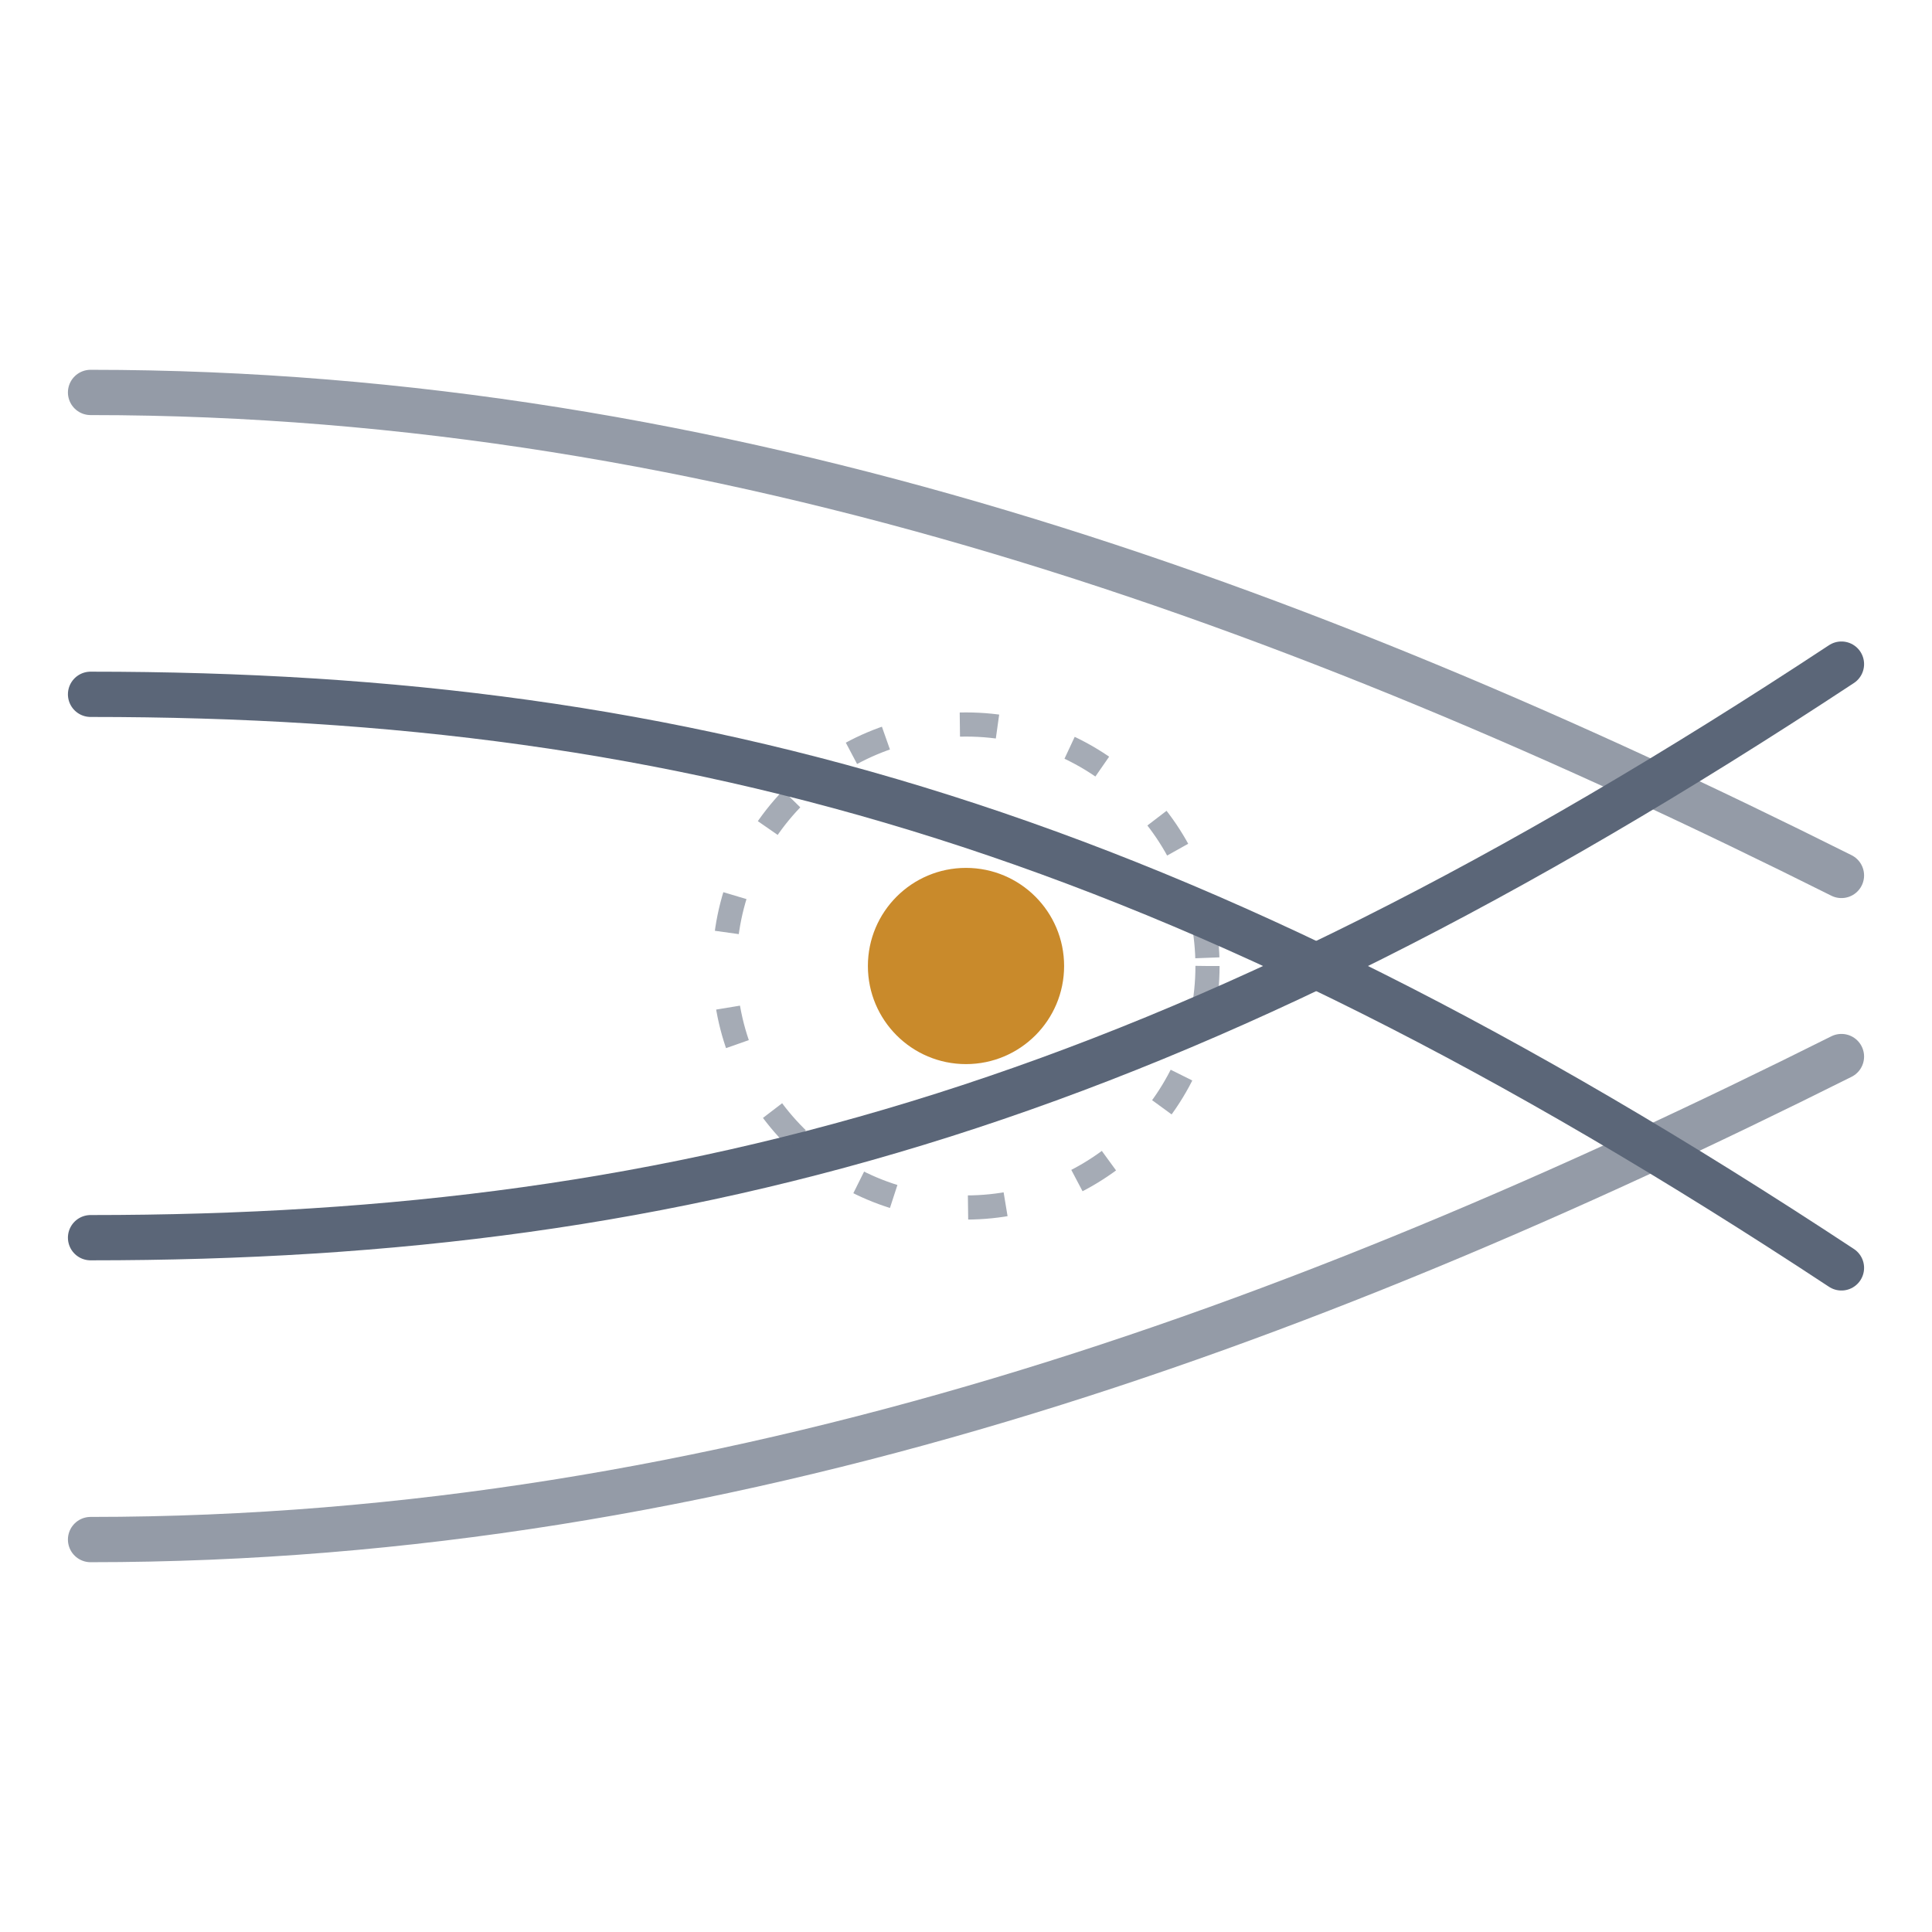
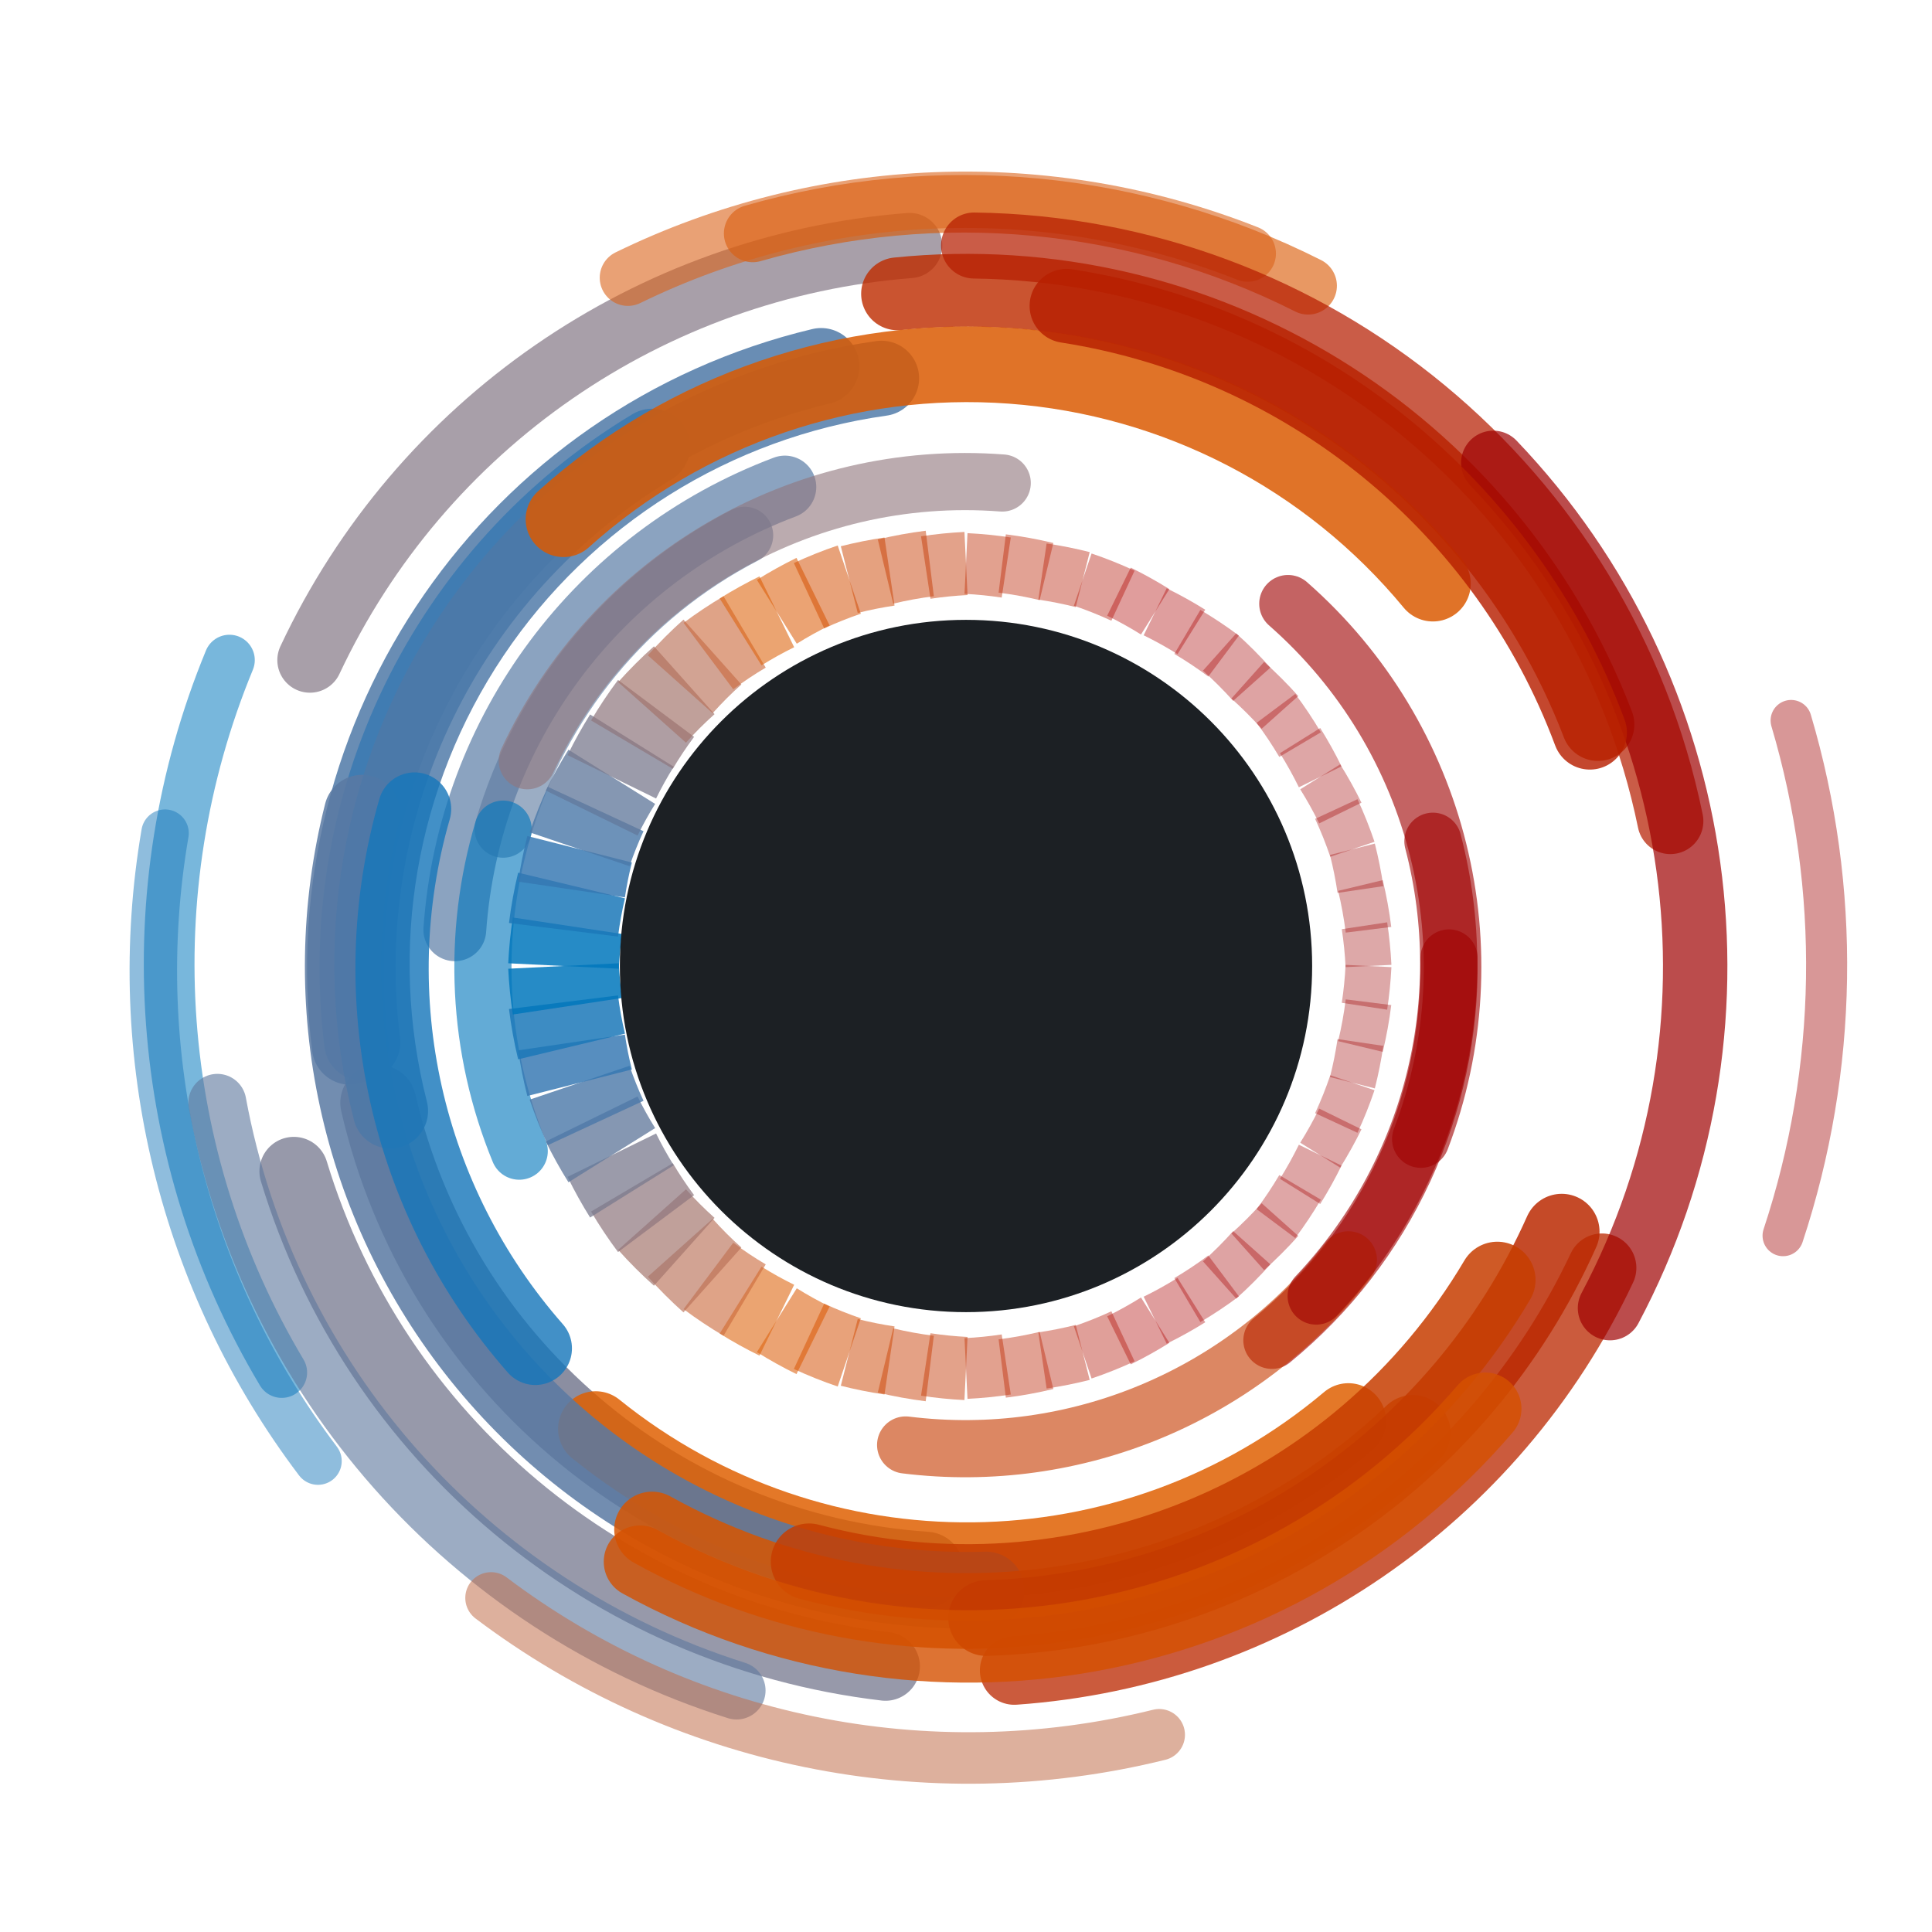
- <svg xmlns="http://www.w3.org/2000/svg" viewBox="0 0 128 128" width="128" height="128" role="img" aria-label="Lensing mark">
-   <g fill="none" stroke="#5b6678" stroke-width="3" stroke-linecap="round">
-     <path d="M6 26 C 48 26, 86 40, 122 58" opacity="0.65" />
-     <path d="M6 102 C 48 102, 86 88, 122 70" opacity="0.65" />
-     <path d="M6 46 C 46 46, 78 55, 122 84" />
-     <path d="M6 82 C 46 82, 78 73, 122 44" />
-   </g>
-   <circle cx="64" cy="64" r="16" fill="none" stroke="#5b6678" stroke-width="1.6" stroke-dasharray="2.5 5" opacity="0.55" />
-   <circle cx="64" cy="64" r="6.5" fill="#c98a2b" />
+ <svg xmlns="http://www.w3.org/2000/svg" viewBox="0 0 48 48">
+   <path d="M11.3 23.1 A12.7 12.7 0 0 1 19.5 12.1" stroke="#5579a4" stroke-opacity="0.68" stroke-width="1.56" fill="none" stroke-linecap="round" />
+   <path d="M36 23.8 A12 12 0 0 1 31.6 33.3" stroke="#a40000" stroke-opacity="0.61" stroke-width="1.42" fill="none" stroke-linecap="round" />
+   <path d="M23 39 A15 15 0 0 1 9.4 27.4" stroke="#767990" stroke-opacity="0.84" stroke-width="1.89" fill="none" stroke-linecap="round" />
+   <path d="M22 41.4 A17.5 17.5 0 0 1 7.3 29.1" stroke="#77798f" stroke-opacity="0.76" stroke-width="1.71" fill="none" stroke-linecap="round" />
+   <path d="M7.7 16.4 A18 18 0 0 1 22.6 6.1" stroke="#847886" stroke-opacity="0.71" stroke-width="1.62" fill="none" stroke-linecap="round" />
+   <path d="M39.8 31.5 A17.5 17.5 0 0 1 25.2 41.5" stroke="#bb2800" stroke-opacity="0.76" stroke-width="1.71" fill="none" stroke-linecap="round" />
+   <path d="M22.3 7.3 A16.8 16.8 0 0 1 39.7 18" stroke="#be2d00" stroke-opacity="0.81" stroke-width="1.81" fill="none" stroke-linecap="round" />
+   <path d="M7 34.1 A19.8 19.8 0 0 1 5.7 16.4" stroke="#0077bd" stroke-opacity="0.53" stroke-width="1.26" fill="none" stroke-linecap="round" />
+   <path d="M7.9 36.3 A20.2 20.2 0 0 1 4.1 20.7" stroke="#1b78b9" stroke-opacity="0.49" stroke-width="1.18" fill="none" stroke-linecap="round" />
+   <path d="M18.3 42 A18.9 18.9 0 0 1 5.4 27.4" stroke="#607a9e" stroke-opacity="0.62" stroke-width="1.44" fill="none" stroke-linecap="round" />
+   <path d="M44.5 17.9 A21.4 21.4 0 0 1 44.3 30.7" stroke="#9e0000" stroke-opacity="0.41" stroke-width="1.02" fill="none" stroke-linecap="round" />
+   <path d="M12.5 20.6 A12 12 0 0 1 18.5 13.3" stroke="#5c79a0" stroke-opacity="0.61" stroke-width="1.42" fill="none" stroke-linecap="round" />
+   <path d="M33.5 35.3 A14.7 14.7 0 0 1 14.8 35.5" stroke="#df5f00" stroke-opacity="0.84" stroke-width="1.87" fill="none" stroke-linecap="round" />
+   <path d="M33.5 31.3 A12 12 0 0 1 22.5 35.9" stroke="#c73c00" stroke-opacity="0.61" stroke-width="1.42" fill="none" stroke-linecap="round" />
+   <path d="M8.7 26 A15.4 15.4 0 0 1 20.4 9.1" stroke="#4f79a7" stroke-opacity="0.85" stroke-width="1.90" fill="none" stroke-linecap="round" />
+   <path d="M9 25.9 A15.1 15.1 0 0 1 16.2 11.1" stroke="#3979b1" stroke-opacity="0.85" stroke-width="1.89" fill="none" stroke-linecap="round" />
+   <path d="M32 15 A12 12 0 0 1 35.3 28.3" stroke="#a00000" stroke-opacity="0.61" stroke-width="1.43" fill="none" stroke-linecap="round" />
+   <path d="M24.5 39.5 A15.5 15.5 0 0 1 9 20.2" stroke="#5a79a2" stroke-opacity="0.85" stroke-width="1.90" fill="none" stroke-linecap="round" />
+   <path d="M18.7 5.8 A19 19 0 0 1 32.5 7.1" stroke="#da5800" stroke-opacity="0.61" stroke-width="1.43" fill="none" stroke-linecap="round" />
+   <path d="M35.1 35.6 A16.1 16.1 0 0 1 16.2 38" stroke="#d75500" stroke-opacity="0.84" stroke-width="1.88" fill="none" stroke-linecap="round" />
+   <path d="M9.7 27.6 A14.7 14.7 0 0 1 21.9 9.4" stroke="#4e79a8" stroke-opacity="0.83" stroke-width="1.87" fill="none" stroke-linecap="round" />
+   <path d="M15.6 6.9 A19.1 19.1 0 0 1 31 6.3" stroke="#da631a" stroke-opacity="0.60" stroke-width="1.40" fill="none" stroke-linecap="round" />
+   <path d="M24.2 6.1 A17.9 17.9 0 0 1 41.5 20.4" stroke="#b61e00" stroke-opacity="0.72" stroke-width="1.64" fill="none" stroke-linecap="round" />
+   <path d="M38.8 30.6 A16.2 16.2 0 0 1 24.5 40.2" stroke="#bb2900" stroke-opacity="0.84" stroke-width="1.88" fill="none" stroke-linecap="round" />
+   <path d="M12.9 28.6 A12 12 0 0 1 12.5 20.6" stroke="#0077bd" stroke-opacity="0.61" stroke-width="1.42" fill="none" stroke-linecap="round" />
+   <path d="M37.2 31.8 A15.3 15.3 0 0 1 20.1 38.8" stroke="#c73d00" stroke-opacity="0.85" stroke-width="1.90" fill="none" stroke-linecap="round" />
+   <path d="M36.9 35 A16.9 16.9 0 0 1 15.9 38.8" stroke="#d45000" stroke-opacity="0.80" stroke-width="1.80" fill="none" stroke-linecap="round" />
+   <path d="M37.1 11.5 A18.1 18.1 0 0 1 40 32.5" stroke="#9f0000" stroke-opacity="0.70" stroke-width="1.60" fill="none" stroke-linecap="round" />
+   <path d="M14 12.9 A15 15 0 0 1 35.6 14.5" stroke="#db5900" stroke-opacity="0.84" stroke-width="1.88" fill="none" stroke-linecap="round" />
+   <path d="M13.3 33.5 A14.3 14.3 0 0 1 10.3 20.1" stroke="#1777ba" stroke-opacity="0.81" stroke-width="1.82" fill="none" stroke-linecap="round" />
+   <path d="M13.1 18.9 A12 12 0 0 1 24.9 12" stroke="#90777d" stroke-opacity="0.61" stroke-width="1.42" fill="none" stroke-linecap="round" />
+   <path d="M35.6 20.9 A12 12 0 0 1 32.7 32.2" stroke="#a00000" stroke-opacity="0.61" stroke-width="1.42" fill="none" stroke-linecap="round" />
+   <path d="M26.5 7.6 A16.6 16.6 0 0 1 39.5 18.2" stroke="#b71f00" stroke-opacity="0.82" stroke-width="1.84" fill="none" stroke-linecap="round" />
+   <path d="M28.8 43.1 A19.7 19.7 0 0 1 12.2 39.7" stroke="#c16d4a" stroke-opacity="0.54" stroke-width="1.28" fill="none" stroke-linecap="round" />
+   <path d="M34 24 A10 10 0 0 1 33.9 25" stroke="#9e0000" stroke-opacity="0.34" stroke-width="1.14" fill="none" />
+   <path d="M34 24.9 A10 10 0 0 1 33.8 26" stroke="#9e0000" stroke-opacity="0.34" stroke-width="1.14" fill="none" />
+   <path d="M33.8 25.9 A10 10 0 0 1 33.6 26.9" stroke="#9f0000" stroke-opacity="0.34" stroke-width="1.15" fill="none" />
+   <path d="M33.6 26.9 A10 10 0 0 1 33.2 27.9" stroke="#9f0000" stroke-opacity="0.34" stroke-width="1.16" fill="none" />
+   <path d="M33.3 27.8 A10 10 0 0 1 32.8 28.7" stroke="#a00000" stroke-opacity="0.35" stroke-width="1.17" fill="none" />
+   <path d="M32.8 28.7 A10 10 0 0 1 32.3 29.6" stroke="#a10000" stroke-opacity="0.35" stroke-width="1.18" fill="none" />
+   <path d="M32.3 29.5 A10 10 0 0 1 31.7 30.4" stroke="#a30000" stroke-opacity="0.35" stroke-width="1.20" fill="none" />
+   <path d="M31.8 30.3 A10 10 0 0 1 31 31.1" stroke="#a40000" stroke-opacity="0.36" stroke-width="1.22" fill="none" />
+   <path d="M31.1 31 A10 10 0 0 1 30.3 31.8" stroke="#a60000" stroke-opacity="0.36" stroke-width="1.24" fill="none" />
+   <path d="M30.4 31.7 A10 10 0 0 1 29.5 32.3" stroke="#a90000" stroke-opacity="0.37" stroke-width="1.27" fill="none" />
+   <path d="M29.6 32.3 A10 10 0 0 1 28.7 32.8" stroke="#ab0000" stroke-opacity="0.38" stroke-width="1.30" fill="none" />
+   <path d="M28.7 32.8 A10 10 0 0 1 27.8 33.3" stroke="#ae0300" stroke-opacity="0.39" stroke-width="1.33" fill="none" />
+   <path d="M27.9 33.2 A10 10 0 0 1 26.9 33.6" stroke="#b11000" stroke-opacity="0.4" stroke-width="1.37" fill="none" />
+   <path d="M26.9 33.6 A10 10 0 0 1 25.9 33.8" stroke="#b51a00" stroke-opacity="0.41" stroke-width="1.41" fill="none" />
+   <path d="M26 33.8 A10 10 0 0 1 24.9 34" stroke="#b92300" stroke-opacity="0.42" stroke-width="1.46" fill="none" />
+   <path d="M25 33.9 A10 10 0 0 1 24 34" stroke="#bd2b00" stroke-opacity="0.44" stroke-width="1.51" fill="none" />
+   <path d="M24 34 A10 10 0 0 1 23 33.9" stroke="#c23400" stroke-opacity="0.46" stroke-width="1.57" fill="none" />
+   <path d="M23.1 34 A10 10 0 0 1 22 33.8" stroke="#c73c00" stroke-opacity="0.48" stroke-width="1.64" fill="none" />
+   <path d="M22.1 33.8 A10 10 0 0 1 21.1 33.6" stroke="#cd4500" stroke-opacity="0.5" stroke-width="1.71" fill="none" />
+   <path d="M21.1 33.6 A10 10 0 0 1 20.1 33.2" stroke="#d34e00" stroke-opacity="0.52" stroke-width="1.79" fill="none" />
+   <path d="M20.2 33.3 A10 10 0 0 1 19.3 32.8" stroke="#da5800" stroke-opacity="0.55" stroke-width="1.87" fill="none" />
+   <path d="M19.3 32.8 A10 10 0 0 1 18.4 32.3" stroke="#dd620b" stroke-opacity="0.58" stroke-width="1.96" fill="none" />
+   <path d="M18.5 32.3 A10 10 0 0 1 17.6 31.7" stroke="#cb6a3b" stroke-opacity="0.61" stroke-width="2.06" fill="none" />
+   <path d="M17.7 31.8 A10 10 0 0 1 16.9 31" stroke="#b87056" stroke-opacity="0.64" stroke-width="2.16" fill="none" />
+   <path d="M17 31.1 A10 10 0 0 1 16.2 30.3" stroke="#a4746b" stroke-opacity="0.68" stroke-width="2.26" fill="none" />
+   <path d="M16.3 30.4 A10 10 0 0 1 15.7 29.5" stroke="#8f777d" stroke-opacity="0.71" stroke-width="2.36" fill="none" />
+   <path d="M15.7 29.6 A10 10 0 0 1 15.2 28.7" stroke="#79798e" stroke-opacity="0.75" stroke-width="2.45" fill="none" />
+   <path d="M15.2 28.7 A10 10 0 0 1 14.7 27.8" stroke="#637a9c" stroke-opacity="0.78" stroke-width="2.54" fill="none" />
+   <path d="M14.8 27.9 A10 10 0 0 1 14.4 26.9" stroke="#4c79a9" stroke-opacity="0.81" stroke-width="2.62" fill="none" />
+   <path d="M14.4 26.9 A10 10 0 0 1 14.2 25.9" stroke="#3578b2" stroke-opacity="0.83" stroke-width="2.68" fill="none" />
+   <path d="M14.2 26 A10 10 0 0 1 14 24.9" stroke="#1c78b9" stroke-opacity="0.85" stroke-width="2.73" fill="none" />
+   <path d="M14.1 25 A10 10 0 0 1 14 24" stroke="#0077bc" stroke-opacity="0.85" stroke-width="2.75" fill="none" />
+   <path d="M14 24 A10 10 0 0 1 14.1 23" stroke="#0077bc" stroke-opacity="0.85" stroke-width="2.75" fill="none" />
+   <path d="M14 23.1 A10 10 0 0 1 14.2 22" stroke="#1c78b9" stroke-opacity="0.85" stroke-width="2.73" fill="none" />
+   <path d="M14.2 22.1 A10 10 0 0 1 14.4 21.1" stroke="#3578b2" stroke-opacity="0.83" stroke-width="2.68" fill="none" />
+   <path d="M14.4 21.1 A10 10 0 0 1 14.8 20.1" stroke="#4c79a9" stroke-opacity="0.81" stroke-width="2.62" fill="none" />
+   <path d="M14.7 20.2 A10 10 0 0 1 15.2 19.3" stroke="#637a9c" stroke-opacity="0.78" stroke-width="2.54" fill="none" />
+   <path d="M15.2 19.3 A10 10 0 0 1 15.7 18.4" stroke="#79798e" stroke-opacity="0.75" stroke-width="2.45" fill="none" />
+   <path d="M15.7 18.5 A10 10 0 0 1 16.3 17.6" stroke="#8f777d" stroke-opacity="0.71" stroke-width="2.36" fill="none" />
+   <path d="M16.2 17.7 A10 10 0 0 1 17 16.9" stroke="#a4746b" stroke-opacity="0.68" stroke-width="2.26" fill="none" />
+   <path d="M16.9 17 A10 10 0 0 1 17.7 16.2" stroke="#b87056" stroke-opacity="0.64" stroke-width="2.16" fill="none" />
+   <path d="M17.6 16.3 A10 10 0 0 1 18.5 15.7" stroke="#cb6a3b" stroke-opacity="0.61" stroke-width="2.06" fill="none" />
+   <path d="M18.4 15.7 A10 10 0 0 1 19.3 15.2" stroke="#dd620b" stroke-opacity="0.58" stroke-width="1.96" fill="none" />
+   <path d="M19.3 15.2 A10 10 0 0 1 20.2 14.7" stroke="#da5800" stroke-opacity="0.55" stroke-width="1.87" fill="none" />
+   <path d="M20.1 14.8 A10 10 0 0 1 21.1 14.4" stroke="#d34e00" stroke-opacity="0.52" stroke-width="1.79" fill="none" />
+   <path d="M21.1 14.4 A10 10 0 0 1 22.1 14.2" stroke="#cd4500" stroke-opacity="0.5" stroke-width="1.71" fill="none" />
+   <path d="M22 14.2 A10 10 0 0 1 23.1 14" stroke="#c73c00" stroke-opacity="0.48" stroke-width="1.64" fill="none" />
+   <path d="M23 14.1 A10 10 0 0 1 24 14" stroke="#c23400" stroke-opacity="0.46" stroke-width="1.57" fill="none" />
+   <path d="M24 14 A10 10 0 0 1 25 14.1" stroke="#bd2b00" stroke-opacity="0.44" stroke-width="1.51" fill="none" />
+   <path d="M24.9 14 A10 10 0 0 1 26 14.2" stroke="#b92300" stroke-opacity="0.42" stroke-width="1.46" fill="none" />
+   <path d="M25.9 14.2 A10 10 0 0 1 26.9 14.4" stroke="#b51a00" stroke-opacity="0.41" stroke-width="1.41" fill="none" />
+   <path d="M26.9 14.4 A10 10 0 0 1 27.9 14.8" stroke="#b11000" stroke-opacity="0.4" stroke-width="1.37" fill="none" />
+   <path d="M27.8 14.7 A10 10 0 0 1 28.7 15.2" stroke="#ae0300" stroke-opacity="0.39" stroke-width="1.33" fill="none" />
+   <path d="M28.7 15.2 A10 10 0 0 1 29.6 15.7" stroke="#ab0000" stroke-opacity="0.38" stroke-width="1.30" fill="none" />
+   <path d="M29.5 15.7 A10 10 0 0 1 30.4 16.3" stroke="#a90000" stroke-opacity="0.37" stroke-width="1.27" fill="none" />
+   <path d="M30.3 16.2 A10 10 0 0 1 31.1 17" stroke="#a60000" stroke-opacity="0.36" stroke-width="1.24" fill="none" />
+   <path d="M31 16.9 A10 10 0 0 1 31.8 17.7" stroke="#a40000" stroke-opacity="0.36" stroke-width="1.22" fill="none" />
+   <path d="M31.7 17.6 A10 10 0 0 1 32.3 18.5" stroke="#a30000" stroke-opacity="0.35" stroke-width="1.20" fill="none" />
+   <path d="M32.3 18.4 A10 10 0 0 1 32.8 19.3" stroke="#a10000" stroke-opacity="0.35" stroke-width="1.18" fill="none" />
+   <path d="M32.8 19.3 A10 10 0 0 1 33.3 20.2" stroke="#a00000" stroke-opacity="0.35" stroke-width="1.17" fill="none" />
+   <path d="M33.2 20.1 A10 10 0 0 1 33.6 21.1" stroke="#9f0000" stroke-opacity="0.34" stroke-width="1.16" fill="none" />
+   <path d="M33.6 21.1 A10 10 0 0 1 33.8 22.1" stroke="#9f0000" stroke-opacity="0.34" stroke-width="1.15" fill="none" />
+   <path d="M33.8 22 A10 10 0 0 1 34 23.1" stroke="#9e0000" stroke-opacity="0.34" stroke-width="1.14" fill="none" />
+   <path d="M33.9 23 A10 10 0 0 1 34 24" stroke="#9e0000" stroke-opacity="0.34" stroke-width="1.14" fill="none" />
+   <circle cx="24" cy="24" r="8.6" fill="#1c2024" />
</svg>
